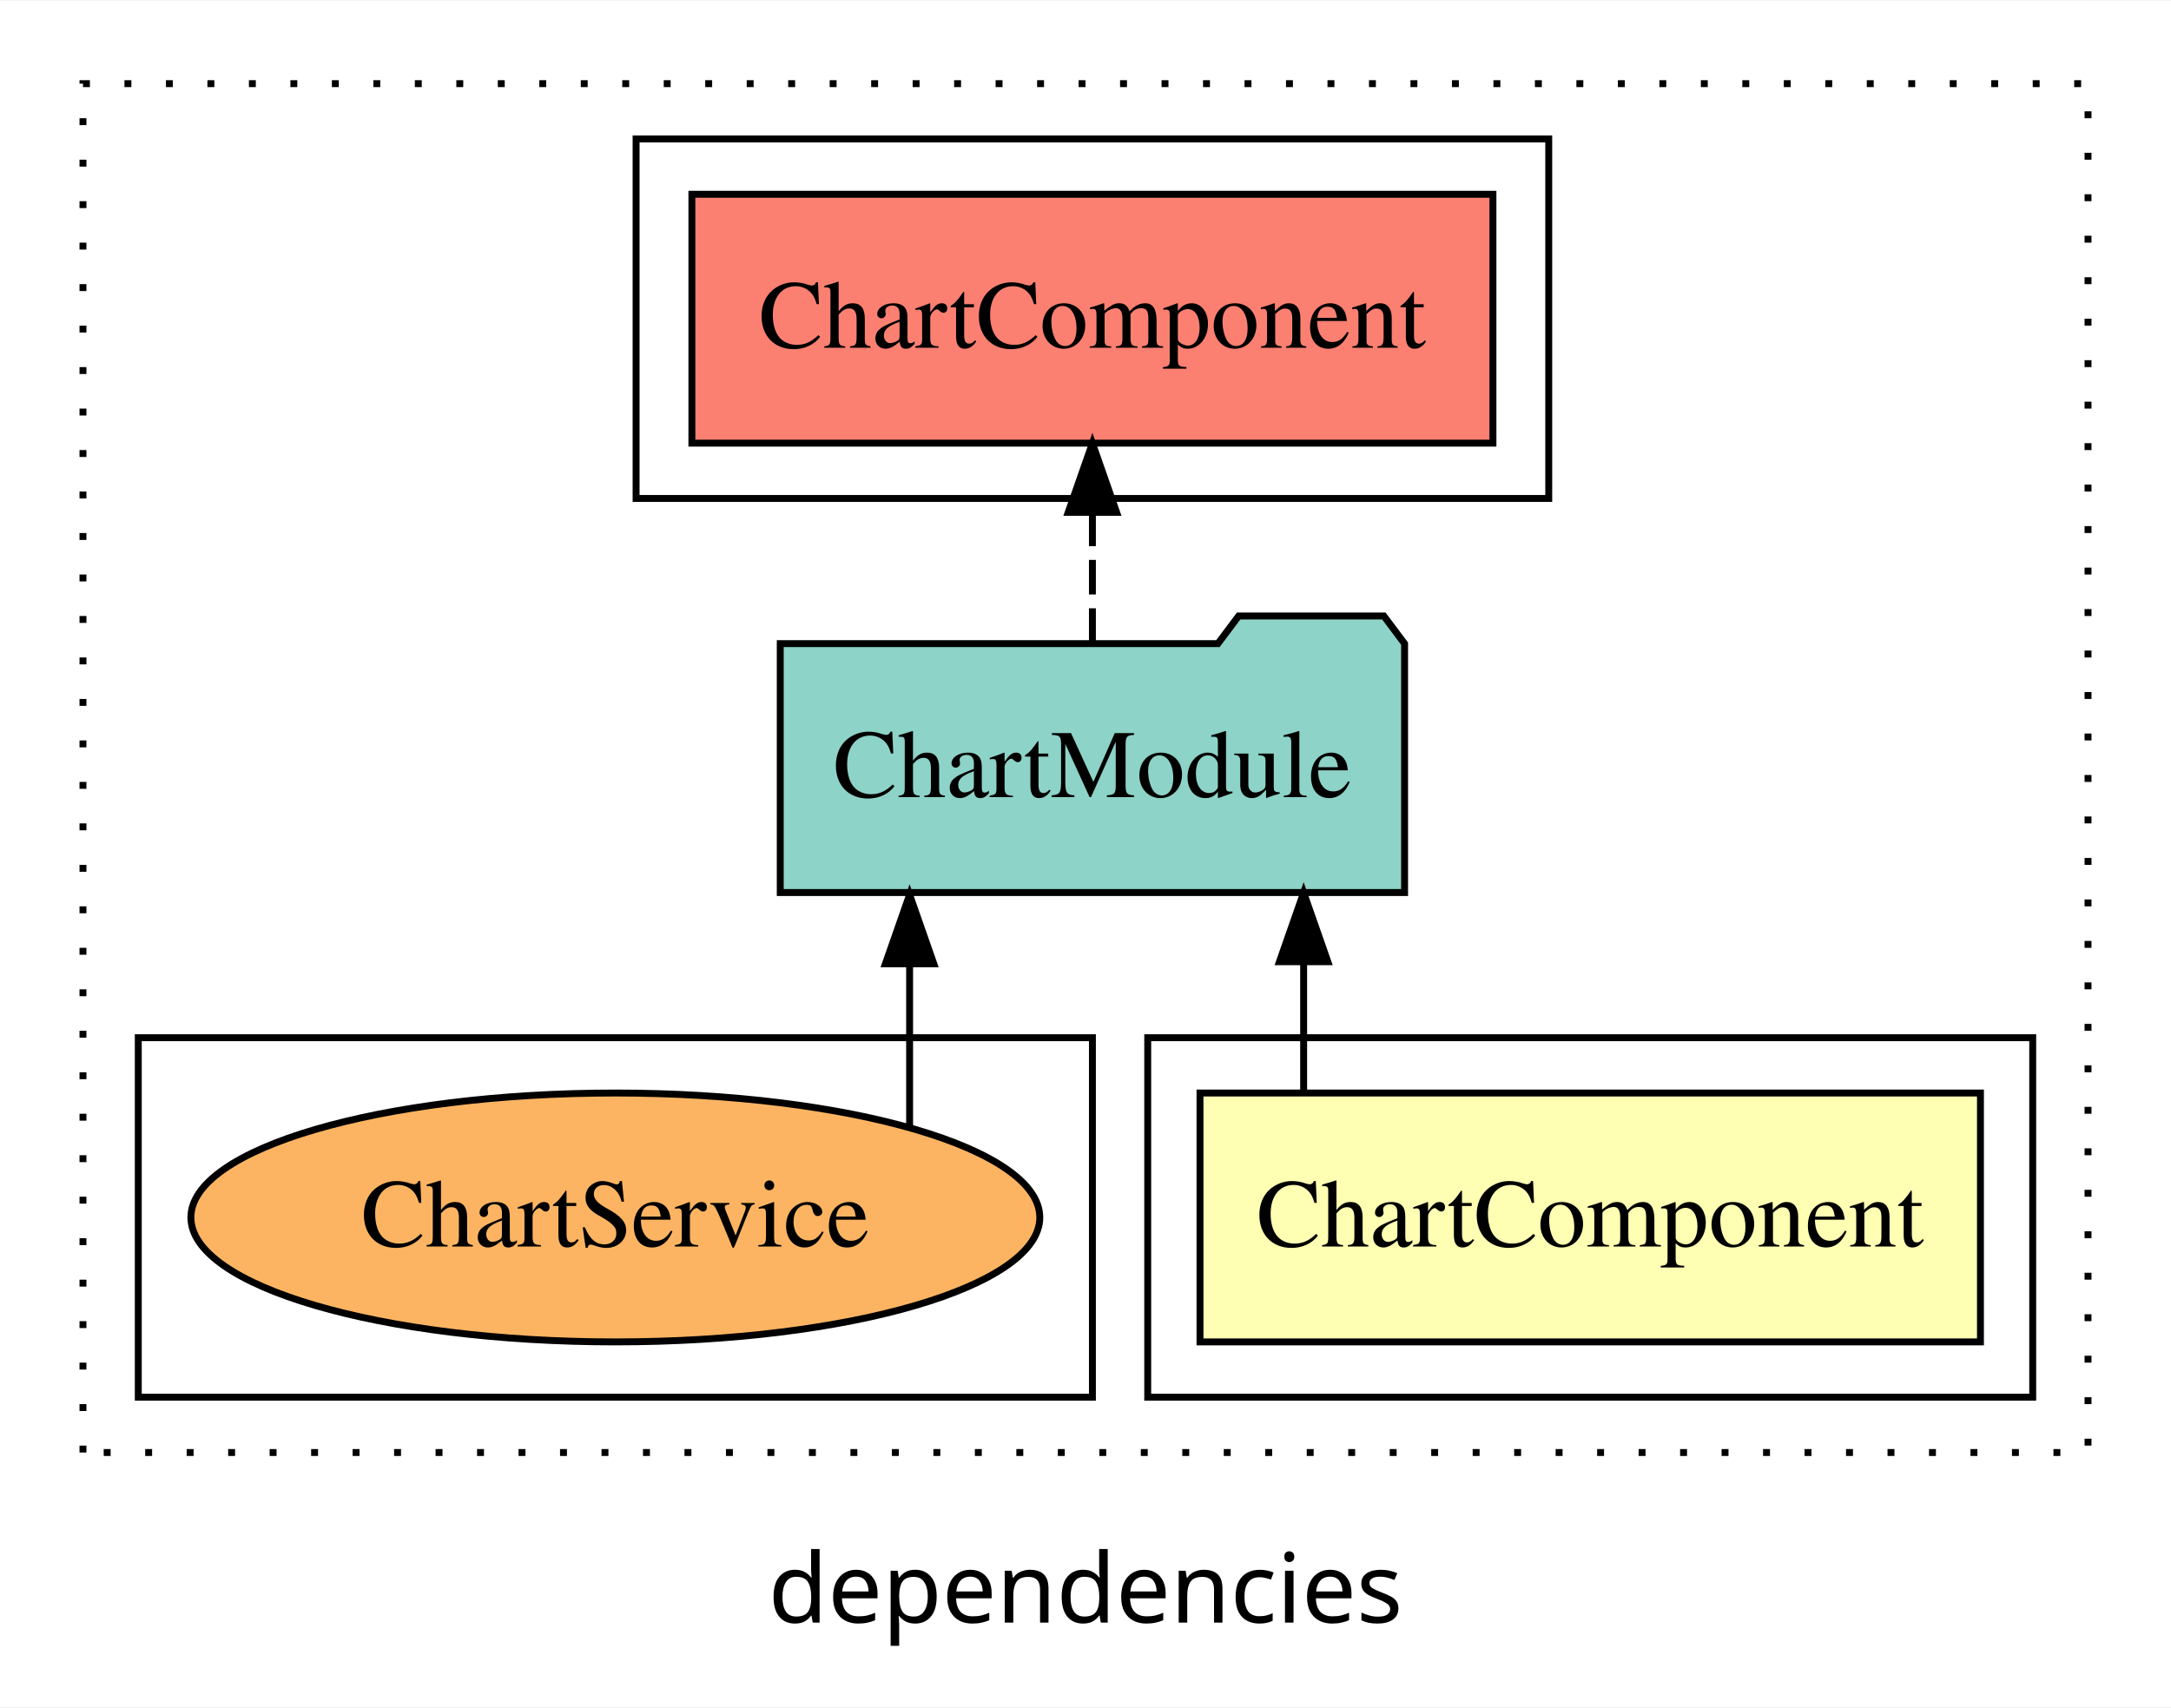
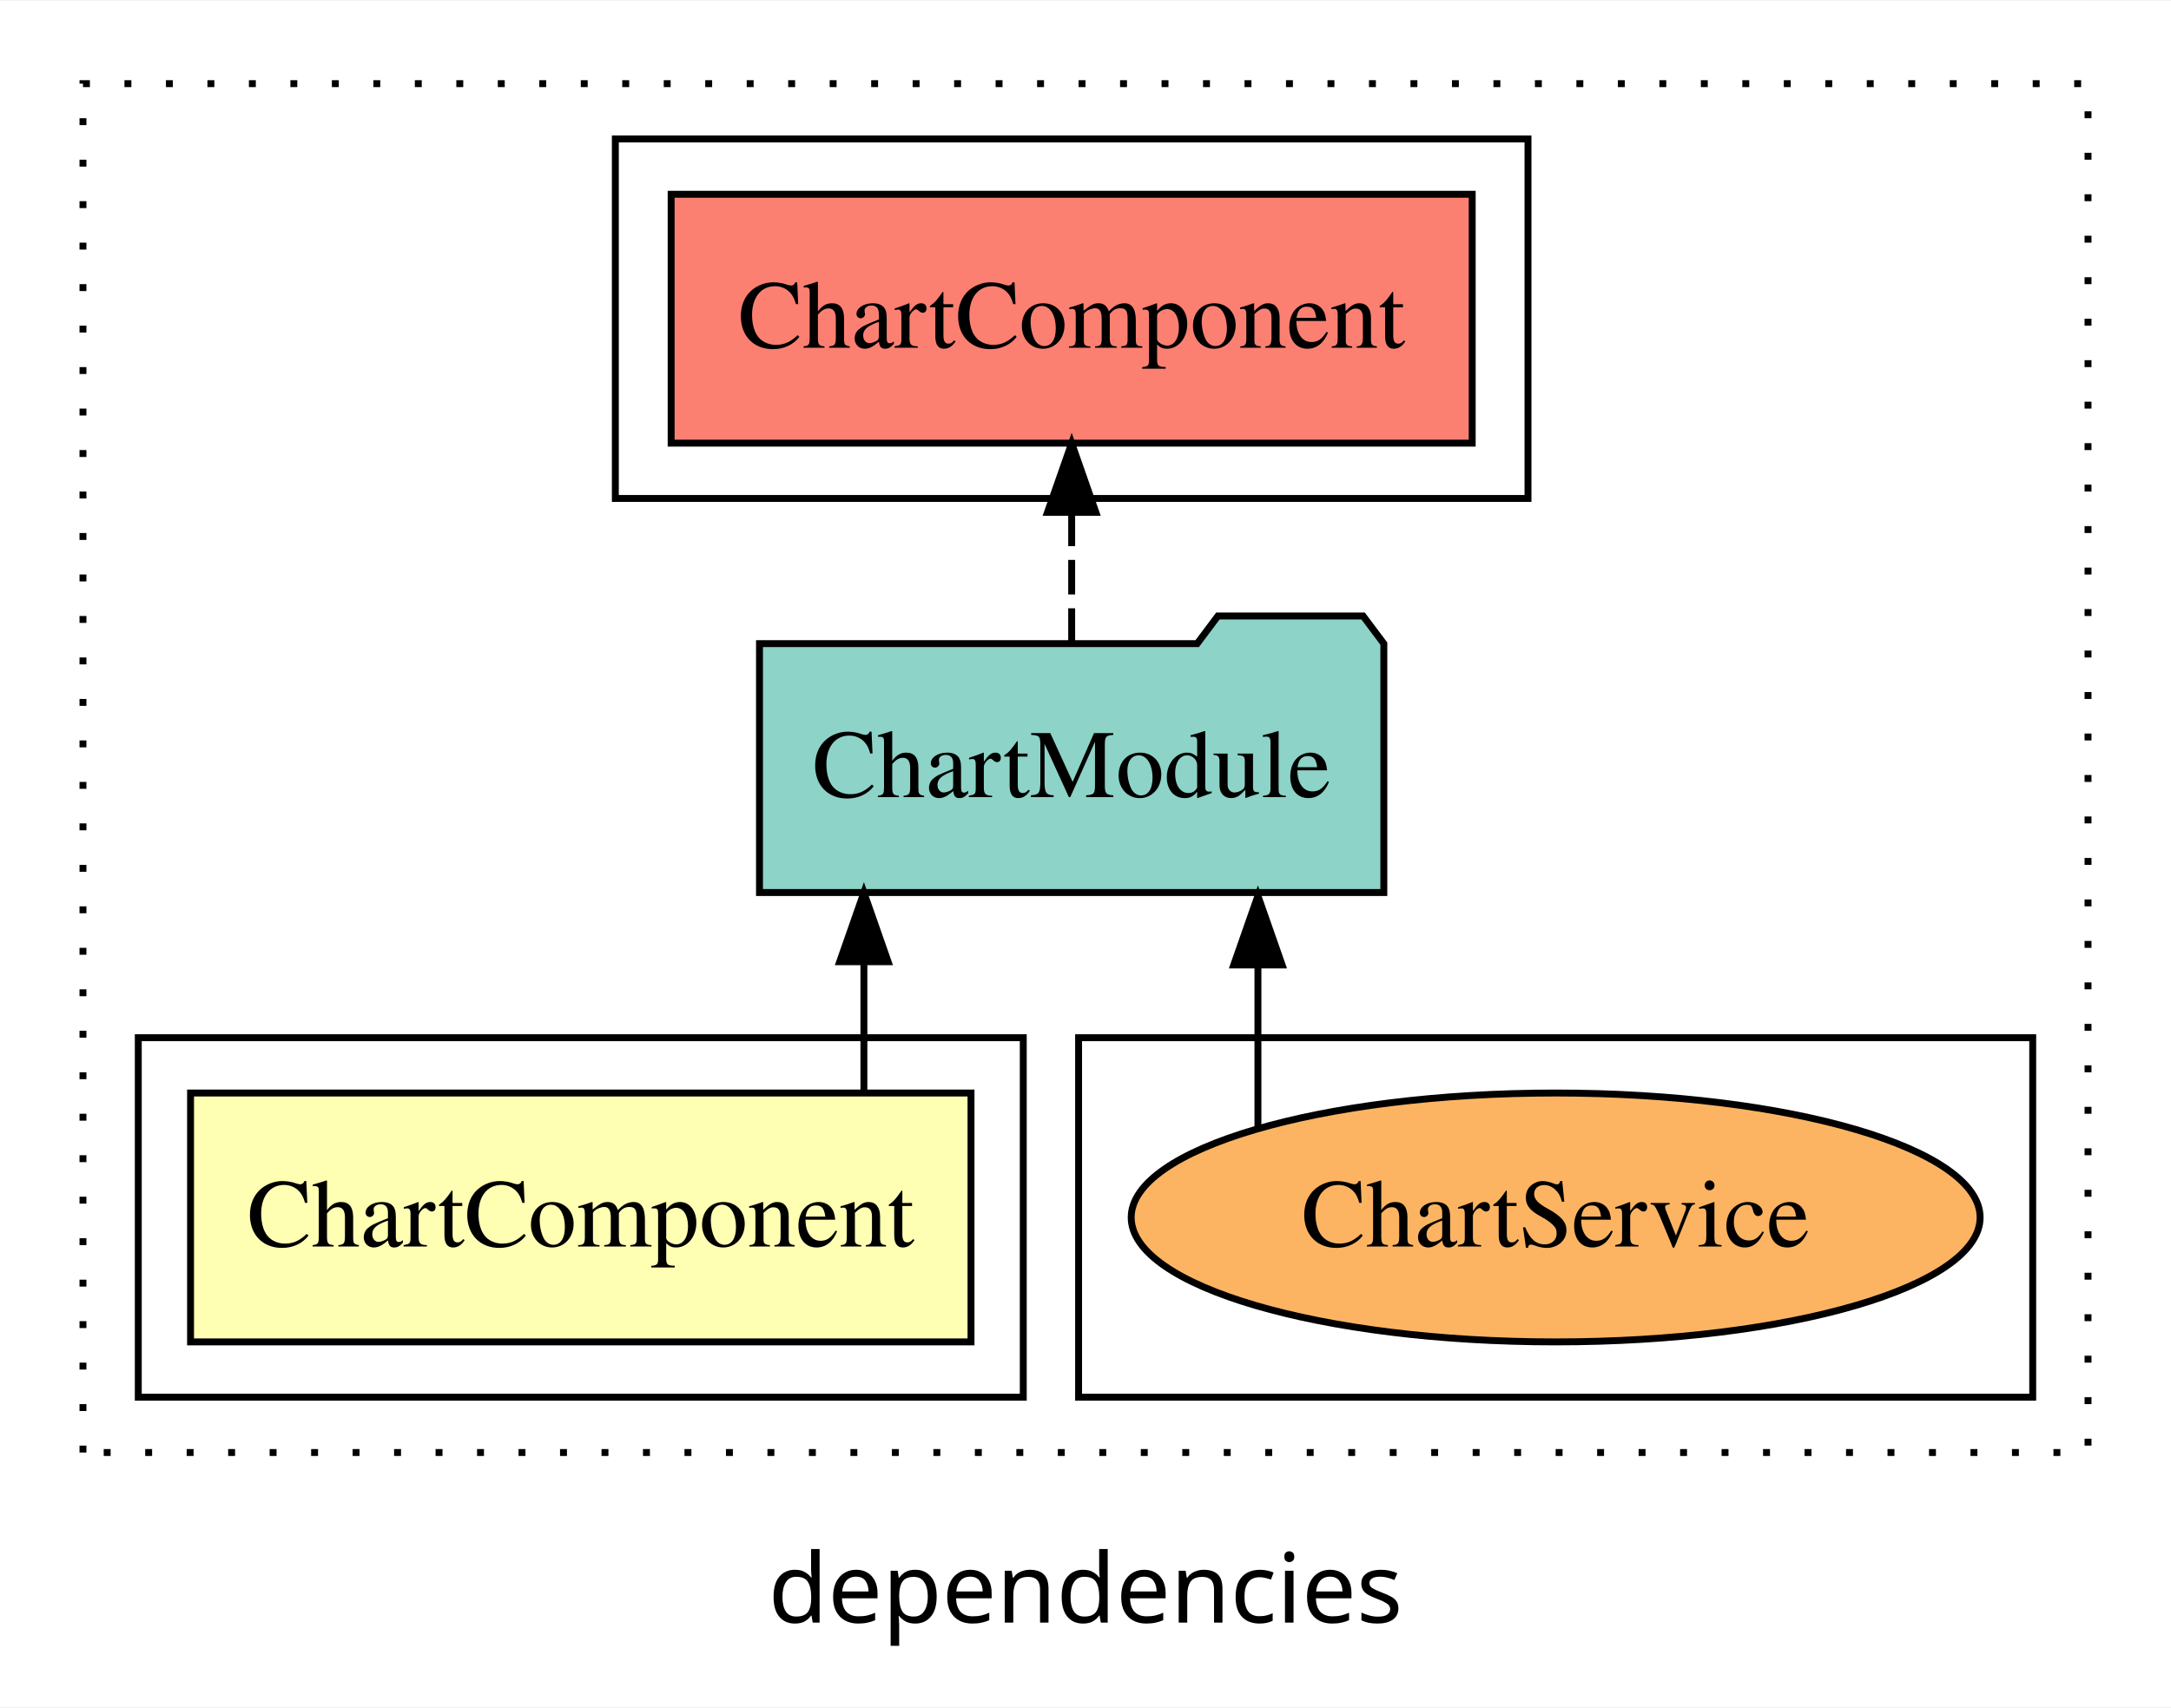
<svg xmlns="http://www.w3.org/2000/svg" width="314pt" height="247pt" viewBox="0.00 0.00 314.00 246.80">
  <g id="graph0" class="graph" transform="scale(1 1) rotate(0) translate(4 242.8)">
    <polygon fill="white" stroke="transparent" points="-4,4 -4,-242.8 310,-242.8 310,4 -4,4" />
    <text text-anchor="middle" x="153" y="-8.2" font-family="sans-serif" font-size="14.00">dependencies</text>
    <g id="clust1" class="cluster">
      <polygon fill="none" stroke="black" stroke-dasharray="1,5" points="8,-32.8 8,-230.8 298,-230.8 298,-32.8 8,-32.8" />
    </g>
-     <g id="clust5" class="cluster">
-       <polygon fill="none" stroke="black" points="88,-170.8 88,-222.8 220,-222.8 220,-170.8 88,-170.8" />
+     <g id="clust7" class="cluster">
+       <polygon fill="none" stroke="black" points="152,-40.8 152,-92.8 290,-92.8 290,-40.8 152,-40.8" />
    </g>
    <g id="clust2" class="cluster">
-       <polygon fill="none" stroke="black" points="162,-40.8 162,-92.8 290,-92.8 290,-40.8 162,-40.8" />
+       <polygon fill="none" stroke="black" points="16,-40.8 16,-92.8 144,-92.8 144,-40.8 16,-40.8" />
    </g>
-     <g id="clust7" class="cluster">
-       <polygon fill="none" stroke="black" points="16,-40.8 16,-92.8 154,-92.8 154,-40.8 16,-40.8" />
+     <g id="clust5" class="cluster">
+       <polygon fill="none" stroke="black" points="85,-170.8 85,-222.8 217,-222.8 217,-170.8 85,-170.8" />
    </g>
    <g id="node1" class="node">
-       <polygon fill="#ffffb3" stroke="black" points="282.44,-84.8 169.56,-84.8 169.56,-48.8 282.44,-48.8 282.44,-84.8" />
-       <text text-anchor="middle" x="226" y="-62.6" font-family="Times,serif" font-size="14.00">ChartComponent</text>
+       <polygon fill="#ffffb3" stroke="black" points="136.44,-84.8 23.56,-84.8 23.56,-48.8 136.44,-48.8 136.44,-84.8" />
+       <text text-anchor="middle" x="80" y="-62.6" font-family="Times,serif" font-size="14.00">ChartComponent</text>
    </g>
    <g id="node2" class="node">
-       <polygon fill="#8dd3c7" stroke="black" points="199.15,-149.8 196.15,-153.8 175.15,-153.8 172.15,-149.8 108.85,-149.8 108.85,-113.8 199.15,-113.8 199.15,-149.8" />
-       <text text-anchor="middle" x="154" y="-127.6" font-family="Times,serif" font-size="14.00">ChartModule</text>
+       <polygon fill="#8dd3c7" stroke="black" points="196.15,-149.8 193.15,-153.8 172.15,-153.8 169.15,-149.8 105.85,-149.8 105.85,-113.8 196.15,-113.8 196.15,-149.8" />
+       <text text-anchor="middle" x="151" y="-127.6" font-family="Times,serif" font-size="14.00">ChartModule</text>
    </g>
    <g id="edge1" class="edge">
-       <path fill="none" stroke="black" d="M184.55,-84.91C184.55,-84.91 184.55,-103.79 184.55,-103.79" />
-       <polygon fill="black" stroke="black" points="181.05,-103.79 184.55,-113.79 188.05,-103.79 181.05,-103.79" />
+       <path fill="none" stroke="black" d="M120.95,-84.91C120.95,-84.91 120.95,-103.79 120.95,-103.79" />
+       <polygon fill="black" stroke="black" points="117.45,-103.79 120.95,-113.79 124.45,-103.79 117.45,-103.79" />
    </g>
    <g id="node3" class="node">
-       <polygon fill="#fb8072" stroke="black" points="211.93,-214.8 96.07,-214.8 96.07,-178.8 211.93,-178.8 211.93,-214.8" />
-       <text text-anchor="middle" x="154" y="-192.6" font-family="Times,serif" font-size="14.00">ChartComponent </text>
+       <polygon fill="#fb8072" stroke="black" points="208.93,-214.8 93.07,-214.8 93.07,-178.8 208.93,-178.8 208.93,-214.8" />
+       <text text-anchor="middle" x="151" y="-192.6" font-family="Times,serif" font-size="14.00">ChartComponent </text>
    </g>
    <g id="edge2" class="edge">
-       <path fill="none" stroke="black" stroke-dasharray="5,2" d="M154,-149.91C154,-149.91 154,-168.79 154,-168.79" />
-       <polygon fill="black" stroke="black" points="150.5,-168.79 154,-178.79 157.5,-168.79 150.5,-168.79" />
+       <path fill="none" stroke="black" stroke-dasharray="5,2" d="M151,-149.91C151,-149.91 151,-168.79 151,-168.79" />
+       <polygon fill="black" stroke="black" points="147.5,-168.79 151,-178.79 154.5,-168.79 147.5,-168.79" />
    </g>
    <g id="node4" class="node">
-       <ellipse fill="#fdb462" stroke="black" cx="85" cy="-66.8" rx="61.39" ry="18" />
-       <text text-anchor="middle" x="85" y="-62.6" font-family="Times,serif" font-size="14.00">ChartService</text>
+       <ellipse fill="#fdb462" stroke="black" cx="221" cy="-66.8" rx="61.39" ry="18" />
+       <text text-anchor="middle" x="221" y="-62.6" font-family="Times,serif" font-size="14.00">ChartService</text>
    </g>
    <g id="edge3" class="edge">
-       <path fill="none" stroke="black" d="M127.56,-79.95C127.56,-79.95 127.56,-103.49 127.56,-103.49" />
-       <polygon fill="black" stroke="black" points="124.06,-103.49 127.56,-113.49 131.06,-103.49 124.06,-103.49" />
+       <path fill="none" stroke="black" d="M177.94,-79.64C177.94,-79.64 177.94,-103.32 177.94,-103.32" />
+       <polygon fill="black" stroke="black" points="174.44,-103.32 177.94,-113.32 181.44,-103.32 174.44,-103.32" />
    </g>
  </g>
</svg>
